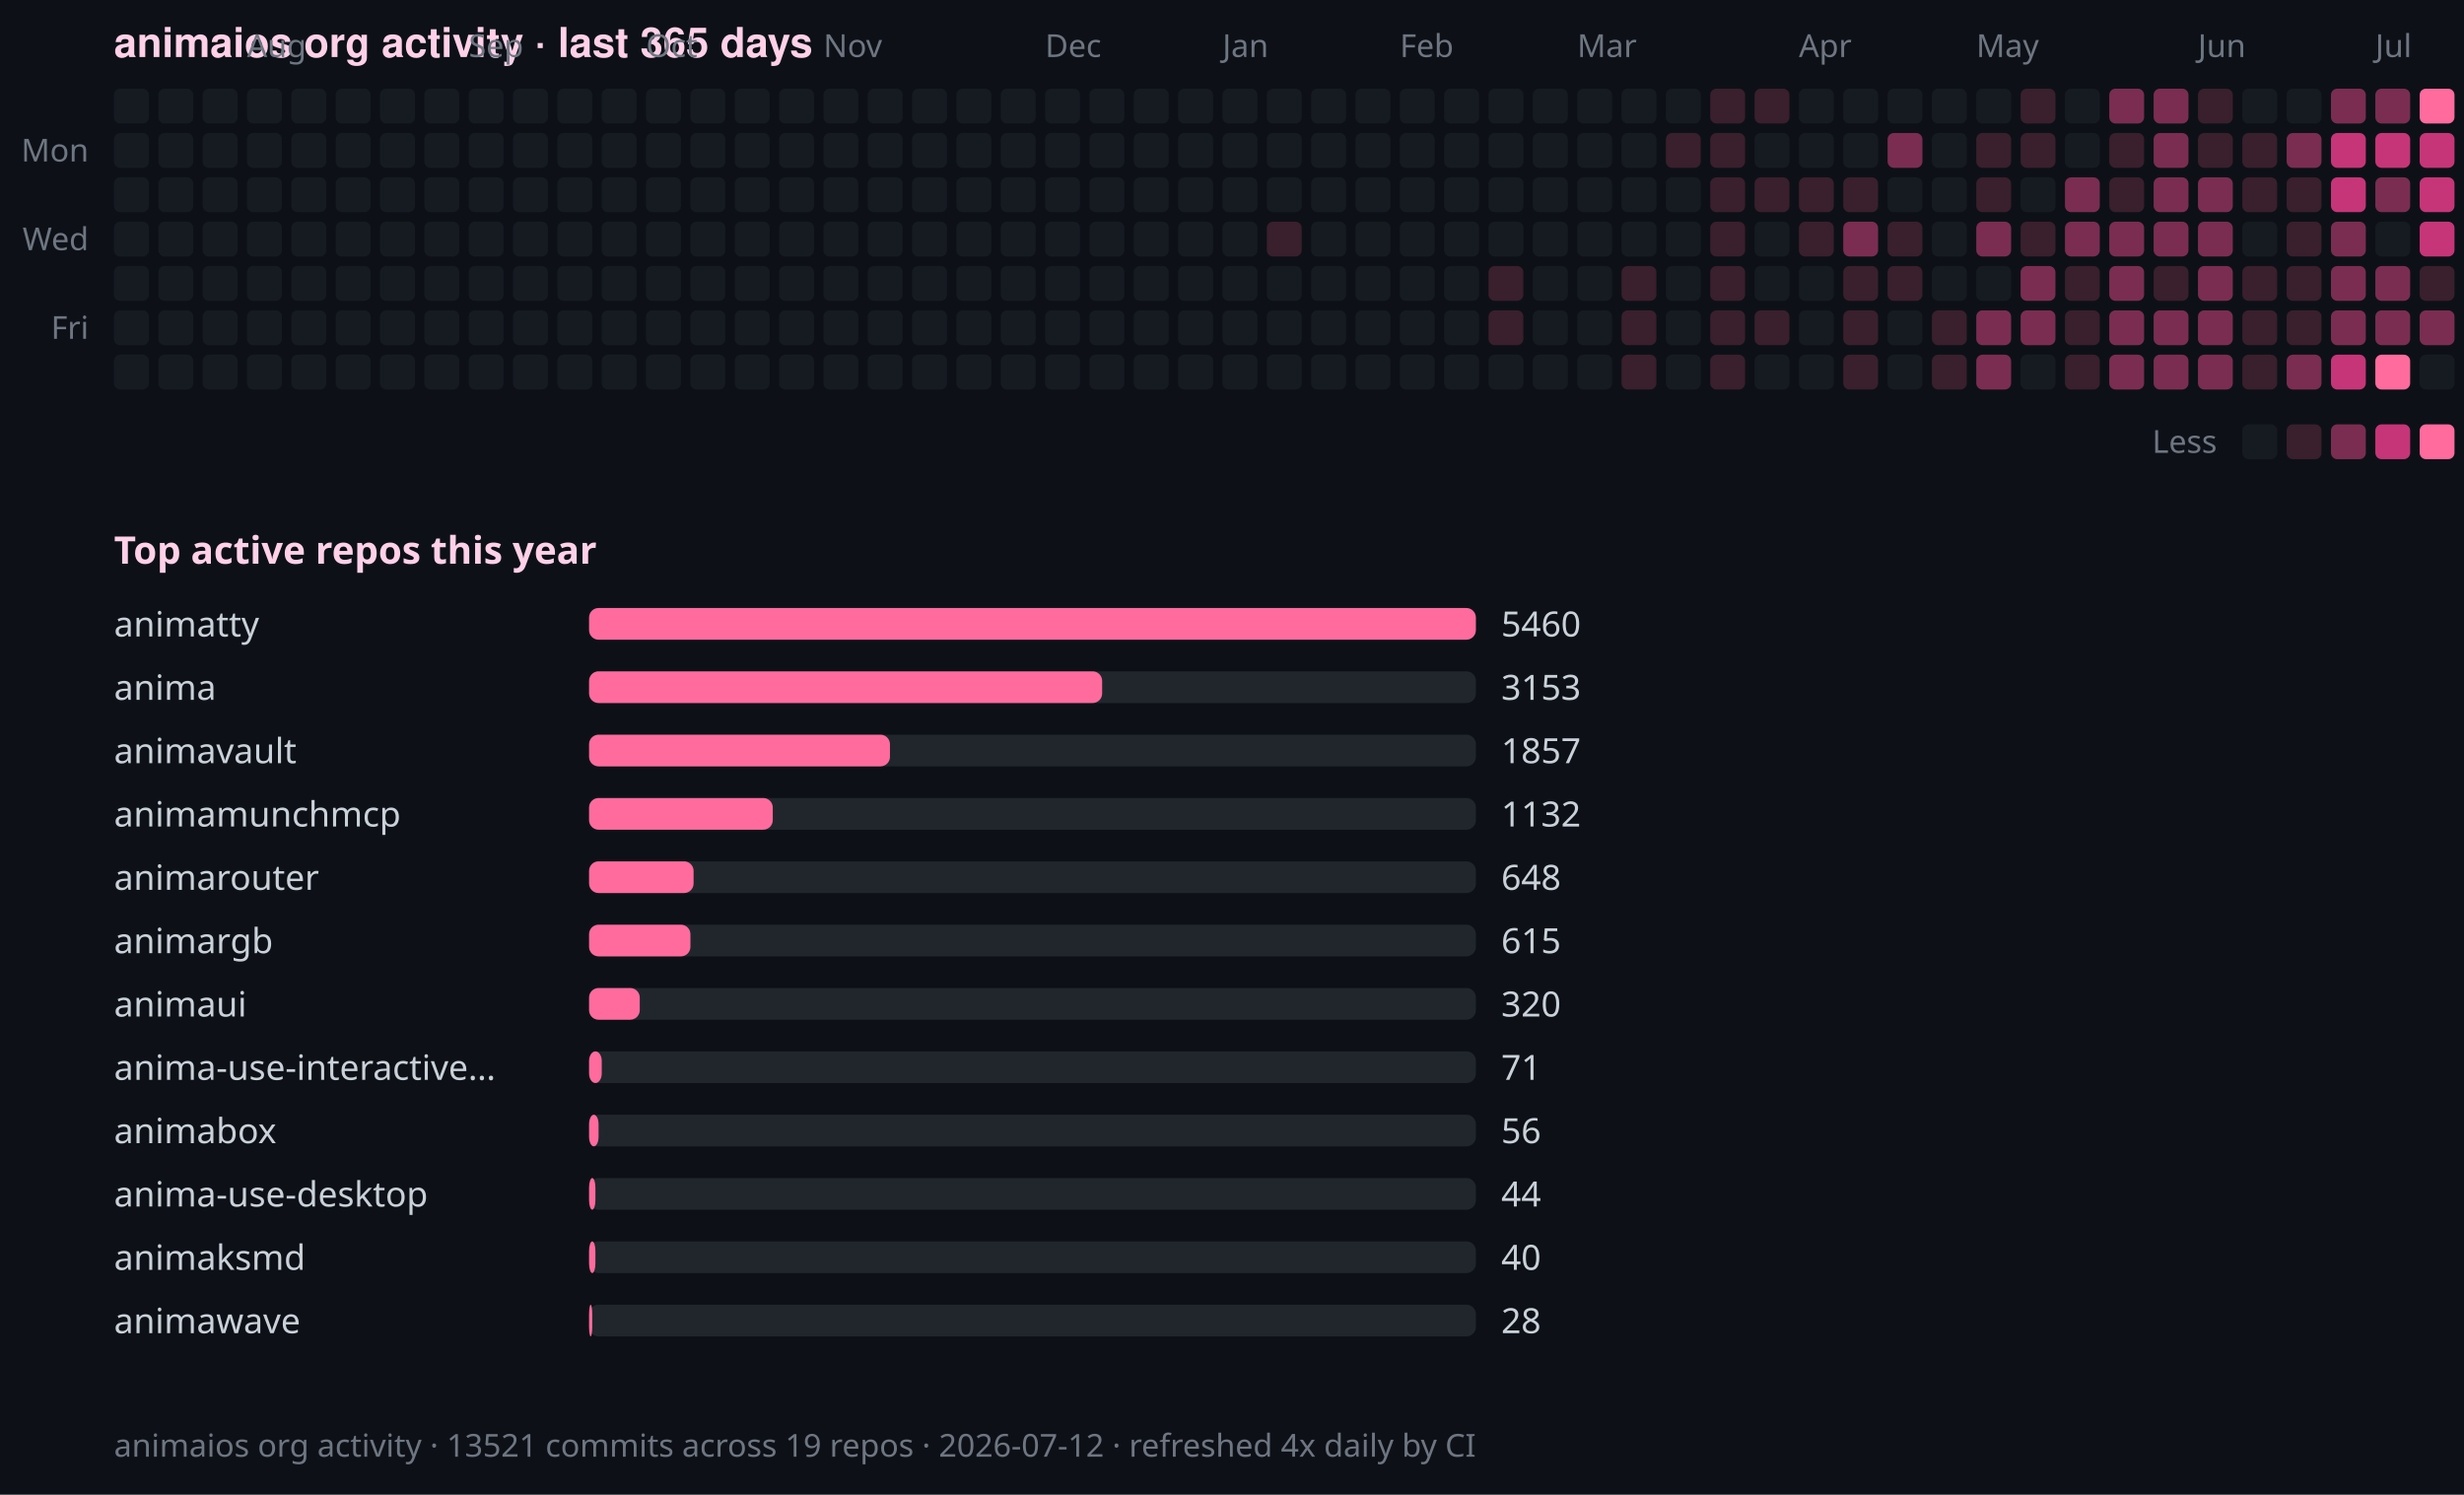
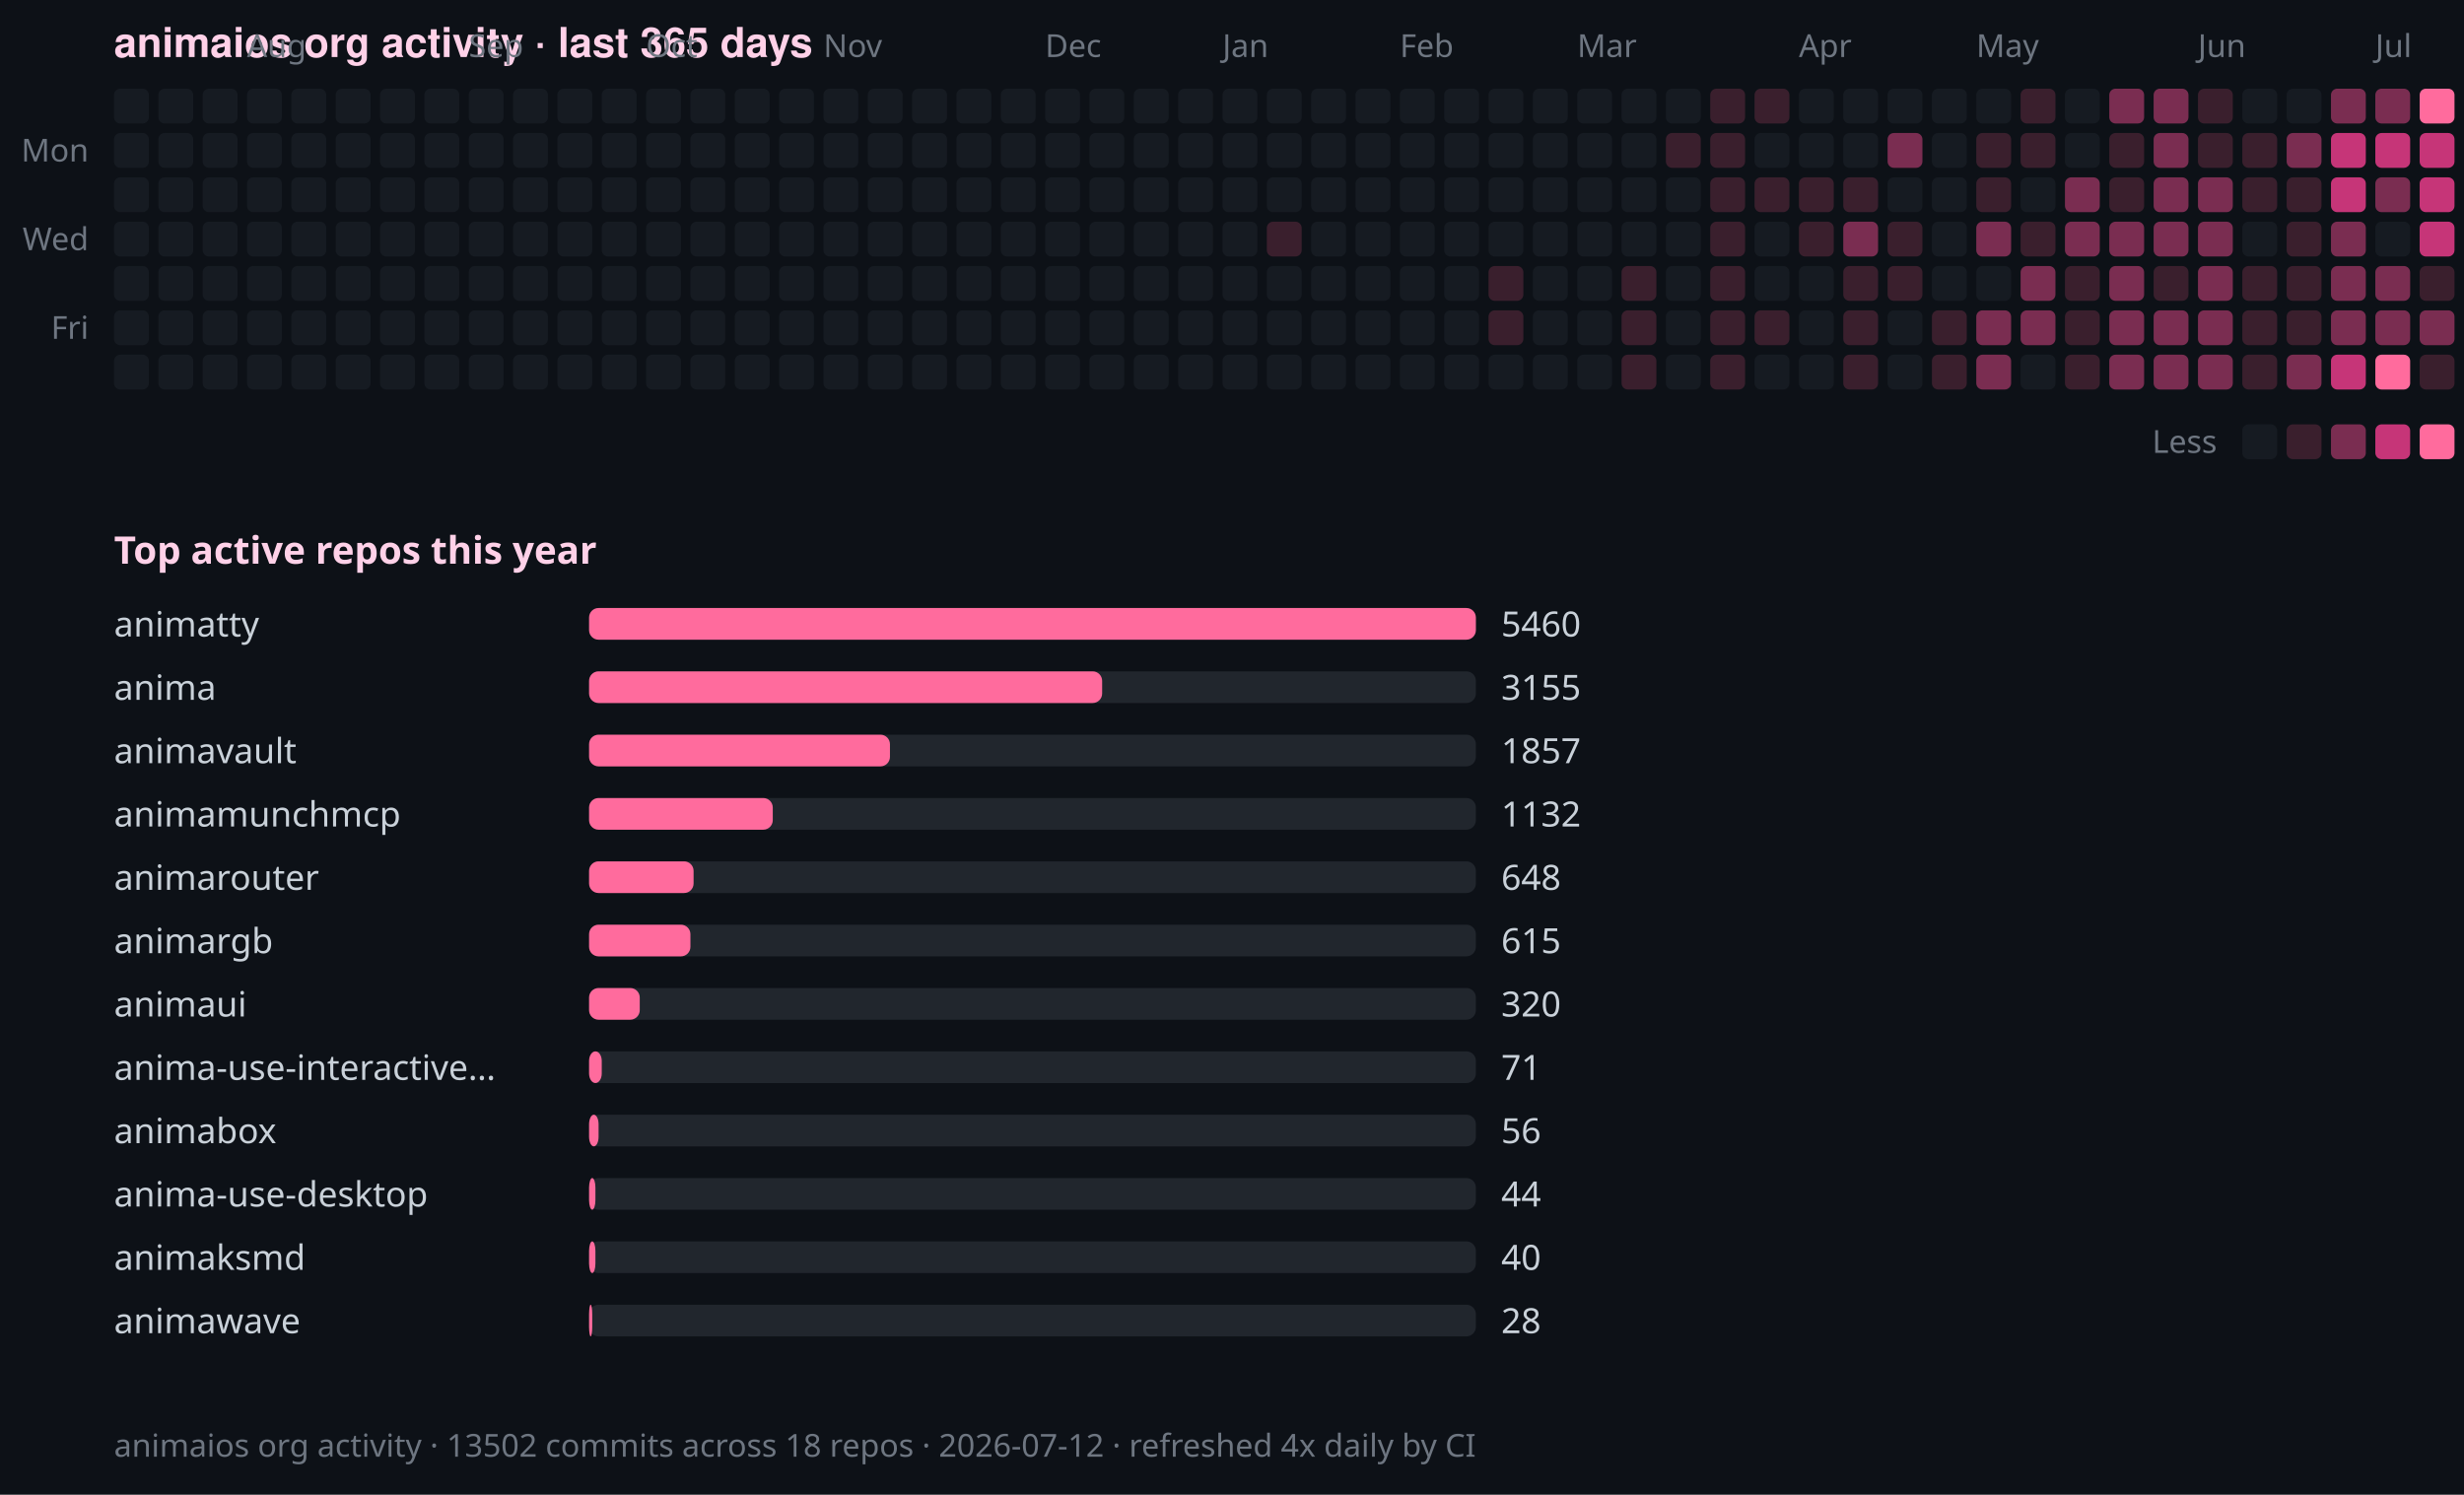
<svg xmlns="http://www.w3.org/2000/svg" width="778" height="472" viewBox="0 0 778 472" role="img" aria-label="animaios org commit activity over the last 365 days">
  <rect width="778" height="472" fill="#0d1117" />
  <text x="36" y="18" fill="#ffd1e8" font-family="-apple-system, BlinkMacSystemFont, 'Segoe UI', Helvetica, Arial, sans-serif" font-size="13" font-weight="600">animaios org activity · last 365 days</text>
  <text x="78" y="18" fill="#6e7681" font-family="ui-sans-serif, system-ui, sans-serif" font-size="10">Aug</text>
  <text x="148" y="18" fill="#6e7681" font-family="ui-sans-serif, system-ui, sans-serif" font-size="10">Sep</text>
  <text x="204" y="18" fill="#6e7681" font-family="ui-sans-serif, system-ui, sans-serif" font-size="10">Oct</text>
  <text x="260" y="18" fill="#6e7681" font-family="ui-sans-serif, system-ui, sans-serif" font-size="10">Nov</text>
  <text x="330" y="18" fill="#6e7681" font-family="ui-sans-serif, system-ui, sans-serif" font-size="10">Dec</text>
  <text x="386" y="18" fill="#6e7681" font-family="ui-sans-serif, system-ui, sans-serif" font-size="10">Jan</text>
  <text x="442" y="18" fill="#6e7681" font-family="ui-sans-serif, system-ui, sans-serif" font-size="10">Feb</text>
  <text x="498" y="18" fill="#6e7681" font-family="ui-sans-serif, system-ui, sans-serif" font-size="10">Mar</text>
  <text x="568" y="18" fill="#6e7681" font-family="ui-sans-serif, system-ui, sans-serif" font-size="10">Apr</text>
  <text x="624" y="18" fill="#6e7681" font-family="ui-sans-serif, system-ui, sans-serif" font-size="10">May</text>
  <text x="694" y="18" fill="#6e7681" font-family="ui-sans-serif, system-ui, sans-serif" font-size="10">Jun</text>
  <text x="750" y="18" fill="#6e7681" font-family="ui-sans-serif, system-ui, sans-serif" font-size="10">Jul</text>
  <text x="28" y="51" text-anchor="end" fill="#6e7681" font-family="ui-sans-serif, system-ui, sans-serif" font-size="10">Mon</text>
  <text x="28" y="79" text-anchor="end" fill="#6e7681" font-family="ui-sans-serif, system-ui, sans-serif" font-size="10">Wed</text>
  <text x="28" y="107" text-anchor="end" fill="#6e7681" font-family="ui-sans-serif, system-ui, sans-serif" font-size="10">Fri</text>
  <rect x="36" y="28" width="11" height="11" rx="2" ry="2" fill="#161b22" />
  <rect x="50" y="28" width="11" height="11" rx="2" ry="2" fill="#161b22" />
  <rect x="64" y="28" width="11" height="11" rx="2" ry="2" fill="#161b22" />
  <rect x="78" y="28" width="11" height="11" rx="2" ry="2" fill="#161b22" />
  <rect x="92" y="28" width="11" height="11" rx="2" ry="2" fill="#161b22" />
  <rect x="106" y="28" width="11" height="11" rx="2" ry="2" fill="#161b22" />
  <rect x="120" y="28" width="11" height="11" rx="2" ry="2" fill="#161b22" />
  <rect x="134" y="28" width="11" height="11" rx="2" ry="2" fill="#161b22" />
  <rect x="148" y="28" width="11" height="11" rx="2" ry="2" fill="#161b22" />
  <rect x="162" y="28" width="11" height="11" rx="2" ry="2" fill="#161b22" />
  <rect x="176" y="28" width="11" height="11" rx="2" ry="2" fill="#161b22" />
  <rect x="190" y="28" width="11" height="11" rx="2" ry="2" fill="#161b22" />
  <rect x="204" y="28" width="11" height="11" rx="2" ry="2" fill="#161b22" />
  <rect x="218" y="28" width="11" height="11" rx="2" ry="2" fill="#161b22" />
  <rect x="232" y="28" width="11" height="11" rx="2" ry="2" fill="#161b22" />
  <rect x="246" y="28" width="11" height="11" rx="2" ry="2" fill="#161b22" />
  <rect x="260" y="28" width="11" height="11" rx="2" ry="2" fill="#161b22" />
  <rect x="274" y="28" width="11" height="11" rx="2" ry="2" fill="#161b22" />
  <rect x="288" y="28" width="11" height="11" rx="2" ry="2" fill="#161b22" />
  <rect x="302" y="28" width="11" height="11" rx="2" ry="2" fill="#161b22" />
  <rect x="316" y="28" width="11" height="11" rx="2" ry="2" fill="#161b22" />
  <rect x="330" y="28" width="11" height="11" rx="2" ry="2" fill="#161b22" />
  <rect x="344" y="28" width="11" height="11" rx="2" ry="2" fill="#161b22" />
  <rect x="358" y="28" width="11" height="11" rx="2" ry="2" fill="#161b22" />
  <rect x="372" y="28" width="11" height="11" rx="2" ry="2" fill="#161b22" />
  <rect x="386" y="28" width="11" height="11" rx="2" ry="2" fill="#161b22" />
  <rect x="400" y="28" width="11" height="11" rx="2" ry="2" fill="#161b22" />
  <rect x="414" y="28" width="11" height="11" rx="2" ry="2" fill="#161b22" />
  <rect x="428" y="28" width="11" height="11" rx="2" ry="2" fill="#161b22" />
  <rect x="442" y="28" width="11" height="11" rx="2" ry="2" fill="#161b22" />
  <rect x="456" y="28" width="11" height="11" rx="2" ry="2" fill="#161b22" />
  <rect x="470" y="28" width="11" height="11" rx="2" ry="2" fill="#161b22" />
  <rect x="484" y="28" width="11" height="11" rx="2" ry="2" fill="#161b22" />
  <rect x="498" y="28" width="11" height="11" rx="2" ry="2" fill="#161b22" />
  <rect x="512" y="28" width="11" height="11" rx="2" ry="2" fill="#161b22" />
  <rect x="526" y="28" width="11" height="11" rx="2" ry="2" fill="#161b22" />
  <rect x="540" y="28" width="11" height="11" rx="2" ry="2" fill="#3a1f2d" />
  <rect x="554" y="28" width="11" height="11" rx="2" ry="2" fill="#3a1f2d" />
  <rect x="568" y="28" width="11" height="11" rx="2" ry="2" fill="#161b22" />
  <rect x="582" y="28" width="11" height="11" rx="2" ry="2" fill="#161b22" />
  <rect x="596" y="28" width="11" height="11" rx="2" ry="2" fill="#161b22" />
  <rect x="610" y="28" width="11" height="11" rx="2" ry="2" fill="#161b22" />
  <rect x="624" y="28" width="11" height="11" rx="2" ry="2" fill="#161b22" />
  <rect x="638" y="28" width="11" height="11" rx="2" ry="2" fill="#3a1f2d" />
  <rect x="652" y="28" width="11" height="11" rx="2" ry="2" fill="#161b22" />
  <rect x="666" y="28" width="11" height="11" rx="2" ry="2" fill="#7a2d51" />
  <rect x="680" y="28" width="11" height="11" rx="2" ry="2" fill="#7a2d51" />
  <rect x="694" y="28" width="11" height="11" rx="2" ry="2" fill="#3a1f2d" />
  <rect x="708" y="28" width="11" height="11" rx="2" ry="2" fill="#161b22" />
  <rect x="722" y="28" width="11" height="11" rx="2" ry="2" fill="#161b22" />
  <rect x="736" y="28" width="11" height="11" rx="2" ry="2" fill="#7a2d51" />
  <rect x="750" y="28" width="11" height="11" rx="2" ry="2" fill="#7a2d51" />
  <rect x="764" y="28" width="11" height="11" rx="2" ry="2" fill="#ff6b9d" />
  <rect x="36" y="42" width="11" height="11" rx="2" ry="2" fill="#161b22" />
  <rect x="50" y="42" width="11" height="11" rx="2" ry="2" fill="#161b22" />
  <rect x="64" y="42" width="11" height="11" rx="2" ry="2" fill="#161b22" />
  <rect x="78" y="42" width="11" height="11" rx="2" ry="2" fill="#161b22" />
  <rect x="92" y="42" width="11" height="11" rx="2" ry="2" fill="#161b22" />
  <rect x="106" y="42" width="11" height="11" rx="2" ry="2" fill="#161b22" />
  <rect x="120" y="42" width="11" height="11" rx="2" ry="2" fill="#161b22" />
  <rect x="134" y="42" width="11" height="11" rx="2" ry="2" fill="#161b22" />
  <rect x="148" y="42" width="11" height="11" rx="2" ry="2" fill="#161b22" />
  <rect x="162" y="42" width="11" height="11" rx="2" ry="2" fill="#161b22" />
  <rect x="176" y="42" width="11" height="11" rx="2" ry="2" fill="#161b22" />
  <rect x="190" y="42" width="11" height="11" rx="2" ry="2" fill="#161b22" />
  <rect x="204" y="42" width="11" height="11" rx="2" ry="2" fill="#161b22" />
  <rect x="218" y="42" width="11" height="11" rx="2" ry="2" fill="#161b22" />
  <rect x="232" y="42" width="11" height="11" rx="2" ry="2" fill="#161b22" />
  <rect x="246" y="42" width="11" height="11" rx="2" ry="2" fill="#161b22" />
  <rect x="260" y="42" width="11" height="11" rx="2" ry="2" fill="#161b22" />
  <rect x="274" y="42" width="11" height="11" rx="2" ry="2" fill="#161b22" />
  <rect x="288" y="42" width="11" height="11" rx="2" ry="2" fill="#161b22" />
  <rect x="302" y="42" width="11" height="11" rx="2" ry="2" fill="#161b22" />
  <rect x="316" y="42" width="11" height="11" rx="2" ry="2" fill="#161b22" />
  <rect x="330" y="42" width="11" height="11" rx="2" ry="2" fill="#161b22" />
  <rect x="344" y="42" width="11" height="11" rx="2" ry="2" fill="#161b22" />
  <rect x="358" y="42" width="11" height="11" rx="2" ry="2" fill="#161b22" />
  <rect x="372" y="42" width="11" height="11" rx="2" ry="2" fill="#161b22" />
  <rect x="386" y="42" width="11" height="11" rx="2" ry="2" fill="#161b22" />
  <rect x="400" y="42" width="11" height="11" rx="2" ry="2" fill="#161b22" />
  <rect x="414" y="42" width="11" height="11" rx="2" ry="2" fill="#161b22" />
  <rect x="428" y="42" width="11" height="11" rx="2" ry="2" fill="#161b22" />
  <rect x="442" y="42" width="11" height="11" rx="2" ry="2" fill="#161b22" />
  <rect x="456" y="42" width="11" height="11" rx="2" ry="2" fill="#161b22" />
  <rect x="470" y="42" width="11" height="11" rx="2" ry="2" fill="#161b22" />
  <rect x="484" y="42" width="11" height="11" rx="2" ry="2" fill="#161b22" />
  <rect x="498" y="42" width="11" height="11" rx="2" ry="2" fill="#161b22" />
  <rect x="512" y="42" width="11" height="11" rx="2" ry="2" fill="#161b22" />
  <rect x="526" y="42" width="11" height="11" rx="2" ry="2" fill="#3a1f2d" />
  <rect x="540" y="42" width="11" height="11" rx="2" ry="2" fill="#3a1f2d" />
  <rect x="554" y="42" width="11" height="11" rx="2" ry="2" fill="#161b22" />
  <rect x="568" y="42" width="11" height="11" rx="2" ry="2" fill="#161b22" />
  <rect x="582" y="42" width="11" height="11" rx="2" ry="2" fill="#161b22" />
  <rect x="596" y="42" width="11" height="11" rx="2" ry="2" fill="#7a2d51" />
  <rect x="610" y="42" width="11" height="11" rx="2" ry="2" fill="#161b22" />
  <rect x="624" y="42" width="11" height="11" rx="2" ry="2" fill="#3a1f2d" />
  <rect x="638" y="42" width="11" height="11" rx="2" ry="2" fill="#3a1f2d" />
  <rect x="652" y="42" width="11" height="11" rx="2" ry="2" fill="#161b22" />
  <rect x="666" y="42" width="11" height="11" rx="2" ry="2" fill="#3a1f2d" />
  <rect x="680" y="42" width="11" height="11" rx="2" ry="2" fill="#7a2d51" />
  <rect x="694" y="42" width="11" height="11" rx="2" ry="2" fill="#3a1f2d" />
  <rect x="708" y="42" width="11" height="11" rx="2" ry="2" fill="#3a1f2d" />
  <rect x="722" y="42" width="11" height="11" rx="2" ry="2" fill="#7a2d51" />
  <rect x="736" y="42" width="11" height="11" rx="2" ry="2" fill="#c63578" />
  <rect x="750" y="42" width="11" height="11" rx="2" ry="2" fill="#c63578" />
  <rect x="764" y="42" width="11" height="11" rx="2" ry="2" fill="#c63578" />
  <rect x="36" y="56" width="11" height="11" rx="2" ry="2" fill="#161b22" />
  <rect x="50" y="56" width="11" height="11" rx="2" ry="2" fill="#161b22" />
  <rect x="64" y="56" width="11" height="11" rx="2" ry="2" fill="#161b22" />
  <rect x="78" y="56" width="11" height="11" rx="2" ry="2" fill="#161b22" />
  <rect x="92" y="56" width="11" height="11" rx="2" ry="2" fill="#161b22" />
  <rect x="106" y="56" width="11" height="11" rx="2" ry="2" fill="#161b22" />
  <rect x="120" y="56" width="11" height="11" rx="2" ry="2" fill="#161b22" />
  <rect x="134" y="56" width="11" height="11" rx="2" ry="2" fill="#161b22" />
  <rect x="148" y="56" width="11" height="11" rx="2" ry="2" fill="#161b22" />
  <rect x="162" y="56" width="11" height="11" rx="2" ry="2" fill="#161b22" />
  <rect x="176" y="56" width="11" height="11" rx="2" ry="2" fill="#161b22" />
  <rect x="190" y="56" width="11" height="11" rx="2" ry="2" fill="#161b22" />
  <rect x="204" y="56" width="11" height="11" rx="2" ry="2" fill="#161b22" />
  <rect x="218" y="56" width="11" height="11" rx="2" ry="2" fill="#161b22" />
  <rect x="232" y="56" width="11" height="11" rx="2" ry="2" fill="#161b22" />
  <rect x="246" y="56" width="11" height="11" rx="2" ry="2" fill="#161b22" />
  <rect x="260" y="56" width="11" height="11" rx="2" ry="2" fill="#161b22" />
  <rect x="274" y="56" width="11" height="11" rx="2" ry="2" fill="#161b22" />
  <rect x="288" y="56" width="11" height="11" rx="2" ry="2" fill="#161b22" />
  <rect x="302" y="56" width="11" height="11" rx="2" ry="2" fill="#161b22" />
  <rect x="316" y="56" width="11" height="11" rx="2" ry="2" fill="#161b22" />
  <rect x="330" y="56" width="11" height="11" rx="2" ry="2" fill="#161b22" />
  <rect x="344" y="56" width="11" height="11" rx="2" ry="2" fill="#161b22" />
  <rect x="358" y="56" width="11" height="11" rx="2" ry="2" fill="#161b22" />
  <rect x="372" y="56" width="11" height="11" rx="2" ry="2" fill="#161b22" />
  <rect x="386" y="56" width="11" height="11" rx="2" ry="2" fill="#161b22" />
  <rect x="400" y="56" width="11" height="11" rx="2" ry="2" fill="#161b22" />
  <rect x="414" y="56" width="11" height="11" rx="2" ry="2" fill="#161b22" />
  <rect x="428" y="56" width="11" height="11" rx="2" ry="2" fill="#161b22" />
  <rect x="442" y="56" width="11" height="11" rx="2" ry="2" fill="#161b22" />
  <rect x="456" y="56" width="11" height="11" rx="2" ry="2" fill="#161b22" />
  <rect x="470" y="56" width="11" height="11" rx="2" ry="2" fill="#161b22" />
  <rect x="484" y="56" width="11" height="11" rx="2" ry="2" fill="#161b22" />
  <rect x="498" y="56" width="11" height="11" rx="2" ry="2" fill="#161b22" />
  <rect x="512" y="56" width="11" height="11" rx="2" ry="2" fill="#161b22" />
  <rect x="526" y="56" width="11" height="11" rx="2" ry="2" fill="#161b22" />
  <rect x="540" y="56" width="11" height="11" rx="2" ry="2" fill="#3a1f2d" />
  <rect x="554" y="56" width="11" height="11" rx="2" ry="2" fill="#3a1f2d" />
  <rect x="568" y="56" width="11" height="11" rx="2" ry="2" fill="#3a1f2d" />
  <rect x="582" y="56" width="11" height="11" rx="2" ry="2" fill="#3a1f2d" />
  <rect x="596" y="56" width="11" height="11" rx="2" ry="2" fill="#161b22" />
  <rect x="610" y="56" width="11" height="11" rx="2" ry="2" fill="#161b22" />
  <rect x="624" y="56" width="11" height="11" rx="2" ry="2" fill="#3a1f2d" />
  <rect x="638" y="56" width="11" height="11" rx="2" ry="2" fill="#161b22" />
  <rect x="652" y="56" width="11" height="11" rx="2" ry="2" fill="#7a2d51" />
  <rect x="666" y="56" width="11" height="11" rx="2" ry="2" fill="#3a1f2d" />
  <rect x="680" y="56" width="11" height="11" rx="2" ry="2" fill="#7a2d51" />
  <rect x="694" y="56" width="11" height="11" rx="2" ry="2" fill="#7a2d51" />
  <rect x="708" y="56" width="11" height="11" rx="2" ry="2" fill="#3a1f2d" />
  <rect x="722" y="56" width="11" height="11" rx="2" ry="2" fill="#3a1f2d" />
  <rect x="736" y="56" width="11" height="11" rx="2" ry="2" fill="#c63578" />
  <rect x="750" y="56" width="11" height="11" rx="2" ry="2" fill="#7a2d51" />
  <rect x="764" y="56" width="11" height="11" rx="2" ry="2" fill="#c63578" />
  <rect x="36" y="70" width="11" height="11" rx="2" ry="2" fill="#161b22" />
  <rect x="50" y="70" width="11" height="11" rx="2" ry="2" fill="#161b22" />
  <rect x="64" y="70" width="11" height="11" rx="2" ry="2" fill="#161b22" />
  <rect x="78" y="70" width="11" height="11" rx="2" ry="2" fill="#161b22" />
  <rect x="92" y="70" width="11" height="11" rx="2" ry="2" fill="#161b22" />
  <rect x="106" y="70" width="11" height="11" rx="2" ry="2" fill="#161b22" />
  <rect x="120" y="70" width="11" height="11" rx="2" ry="2" fill="#161b22" />
  <rect x="134" y="70" width="11" height="11" rx="2" ry="2" fill="#161b22" />
  <rect x="148" y="70" width="11" height="11" rx="2" ry="2" fill="#161b22" />
  <rect x="162" y="70" width="11" height="11" rx="2" ry="2" fill="#161b22" />
  <rect x="176" y="70" width="11" height="11" rx="2" ry="2" fill="#161b22" />
  <rect x="190" y="70" width="11" height="11" rx="2" ry="2" fill="#161b22" />
  <rect x="204" y="70" width="11" height="11" rx="2" ry="2" fill="#161b22" />
  <rect x="218" y="70" width="11" height="11" rx="2" ry="2" fill="#161b22" />
  <rect x="232" y="70" width="11" height="11" rx="2" ry="2" fill="#161b22" />
  <rect x="246" y="70" width="11" height="11" rx="2" ry="2" fill="#161b22" />
  <rect x="260" y="70" width="11" height="11" rx="2" ry="2" fill="#161b22" />
  <rect x="274" y="70" width="11" height="11" rx="2" ry="2" fill="#161b22" />
  <rect x="288" y="70" width="11" height="11" rx="2" ry="2" fill="#161b22" />
  <rect x="302" y="70" width="11" height="11" rx="2" ry="2" fill="#161b22" />
  <rect x="316" y="70" width="11" height="11" rx="2" ry="2" fill="#161b22" />
  <rect x="330" y="70" width="11" height="11" rx="2" ry="2" fill="#161b22" />
  <rect x="344" y="70" width="11" height="11" rx="2" ry="2" fill="#161b22" />
  <rect x="358" y="70" width="11" height="11" rx="2" ry="2" fill="#161b22" />
  <rect x="372" y="70" width="11" height="11" rx="2" ry="2" fill="#161b22" />
  <rect x="386" y="70" width="11" height="11" rx="2" ry="2" fill="#161b22" />
  <rect x="400" y="70" width="11" height="11" rx="2" ry="2" fill="#3a1f2d" />
  <rect x="414" y="70" width="11" height="11" rx="2" ry="2" fill="#161b22" />
  <rect x="428" y="70" width="11" height="11" rx="2" ry="2" fill="#161b22" />
  <rect x="442" y="70" width="11" height="11" rx="2" ry="2" fill="#161b22" />
  <rect x="456" y="70" width="11" height="11" rx="2" ry="2" fill="#161b22" />
  <rect x="470" y="70" width="11" height="11" rx="2" ry="2" fill="#161b22" />
  <rect x="484" y="70" width="11" height="11" rx="2" ry="2" fill="#161b22" />
  <rect x="498" y="70" width="11" height="11" rx="2" ry="2" fill="#161b22" />
  <rect x="512" y="70" width="11" height="11" rx="2" ry="2" fill="#161b22" />
  <rect x="526" y="70" width="11" height="11" rx="2" ry="2" fill="#161b22" />
  <rect x="540" y="70" width="11" height="11" rx="2" ry="2" fill="#3a1f2d" />
  <rect x="554" y="70" width="11" height="11" rx="2" ry="2" fill="#161b22" />
  <rect x="568" y="70" width="11" height="11" rx="2" ry="2" fill="#3a1f2d" />
  <rect x="582" y="70" width="11" height="11" rx="2" ry="2" fill="#7a2d51" />
  <rect x="596" y="70" width="11" height="11" rx="2" ry="2" fill="#3a1f2d" />
  <rect x="610" y="70" width="11" height="11" rx="2" ry="2" fill="#161b22" />
  <rect x="624" y="70" width="11" height="11" rx="2" ry="2" fill="#7a2d51" />
  <rect x="638" y="70" width="11" height="11" rx="2" ry="2" fill="#3a1f2d" />
  <rect x="652" y="70" width="11" height="11" rx="2" ry="2" fill="#7a2d51" />
  <rect x="666" y="70" width="11" height="11" rx="2" ry="2" fill="#7a2d51" />
  <rect x="680" y="70" width="11" height="11" rx="2" ry="2" fill="#7a2d51" />
  <rect x="694" y="70" width="11" height="11" rx="2" ry="2" fill="#7a2d51" />
  <rect x="708" y="70" width="11" height="11" rx="2" ry="2" fill="#161b22" />
  <rect x="722" y="70" width="11" height="11" rx="2" ry="2" fill="#3a1f2d" />
  <rect x="736" y="70" width="11" height="11" rx="2" ry="2" fill="#7a2d51" />
  <rect x="750" y="70" width="11" height="11" rx="2" ry="2" fill="#161b22" />
  <rect x="764" y="70" width="11" height="11" rx="2" ry="2" fill="#c63578" />
  <rect x="36" y="84" width="11" height="11" rx="2" ry="2" fill="#161b22" />
  <rect x="50" y="84" width="11" height="11" rx="2" ry="2" fill="#161b22" />
  <rect x="64" y="84" width="11" height="11" rx="2" ry="2" fill="#161b22" />
  <rect x="78" y="84" width="11" height="11" rx="2" ry="2" fill="#161b22" />
  <rect x="92" y="84" width="11" height="11" rx="2" ry="2" fill="#161b22" />
  <rect x="106" y="84" width="11" height="11" rx="2" ry="2" fill="#161b22" />
  <rect x="120" y="84" width="11" height="11" rx="2" ry="2" fill="#161b22" />
  <rect x="134" y="84" width="11" height="11" rx="2" ry="2" fill="#161b22" />
  <rect x="148" y="84" width="11" height="11" rx="2" ry="2" fill="#161b22" />
  <rect x="162" y="84" width="11" height="11" rx="2" ry="2" fill="#161b22" />
  <rect x="176" y="84" width="11" height="11" rx="2" ry="2" fill="#161b22" />
  <rect x="190" y="84" width="11" height="11" rx="2" ry="2" fill="#161b22" />
  <rect x="204" y="84" width="11" height="11" rx="2" ry="2" fill="#161b22" />
  <rect x="218" y="84" width="11" height="11" rx="2" ry="2" fill="#161b22" />
  <rect x="232" y="84" width="11" height="11" rx="2" ry="2" fill="#161b22" />
  <rect x="246" y="84" width="11" height="11" rx="2" ry="2" fill="#161b22" />
  <rect x="260" y="84" width="11" height="11" rx="2" ry="2" fill="#161b22" />
  <rect x="274" y="84" width="11" height="11" rx="2" ry="2" fill="#161b22" />
  <rect x="288" y="84" width="11" height="11" rx="2" ry="2" fill="#161b22" />
  <rect x="302" y="84" width="11" height="11" rx="2" ry="2" fill="#161b22" />
  <rect x="316" y="84" width="11" height="11" rx="2" ry="2" fill="#161b22" />
  <rect x="330" y="84" width="11" height="11" rx="2" ry="2" fill="#161b22" />
  <rect x="344" y="84" width="11" height="11" rx="2" ry="2" fill="#161b22" />
  <rect x="358" y="84" width="11" height="11" rx="2" ry="2" fill="#161b22" />
  <rect x="372" y="84" width="11" height="11" rx="2" ry="2" fill="#161b22" />
  <rect x="386" y="84" width="11" height="11" rx="2" ry="2" fill="#161b22" />
  <rect x="400" y="84" width="11" height="11" rx="2" ry="2" fill="#161b22" />
  <rect x="414" y="84" width="11" height="11" rx="2" ry="2" fill="#161b22" />
  <rect x="428" y="84" width="11" height="11" rx="2" ry="2" fill="#161b22" />
  <rect x="442" y="84" width="11" height="11" rx="2" ry="2" fill="#161b22" />
  <rect x="456" y="84" width="11" height="11" rx="2" ry="2" fill="#161b22" />
  <rect x="470" y="84" width="11" height="11" rx="2" ry="2" fill="#3a1f2d" />
  <rect x="484" y="84" width="11" height="11" rx="2" ry="2" fill="#161b22" />
  <rect x="498" y="84" width="11" height="11" rx="2" ry="2" fill="#161b22" />
  <rect x="512" y="84" width="11" height="11" rx="2" ry="2" fill="#3a1f2d" />
  <rect x="526" y="84" width="11" height="11" rx="2" ry="2" fill="#161b22" />
  <rect x="540" y="84" width="11" height="11" rx="2" ry="2" fill="#3a1f2d" />
  <rect x="554" y="84" width="11" height="11" rx="2" ry="2" fill="#161b22" />
  <rect x="568" y="84" width="11" height="11" rx="2" ry="2" fill="#161b22" />
  <rect x="582" y="84" width="11" height="11" rx="2" ry="2" fill="#3a1f2d" />
  <rect x="596" y="84" width="11" height="11" rx="2" ry="2" fill="#3a1f2d" />
  <rect x="610" y="84" width="11" height="11" rx="2" ry="2" fill="#161b22" />
  <rect x="624" y="84" width="11" height="11" rx="2" ry="2" fill="#161b22" />
  <rect x="638" y="84" width="11" height="11" rx="2" ry="2" fill="#7a2d51" />
  <rect x="652" y="84" width="11" height="11" rx="2" ry="2" fill="#3a1f2d" />
  <rect x="666" y="84" width="11" height="11" rx="2" ry="2" fill="#7a2d51" />
  <rect x="680" y="84" width="11" height="11" rx="2" ry="2" fill="#3a1f2d" />
  <rect x="694" y="84" width="11" height="11" rx="2" ry="2" fill="#7a2d51" />
  <rect x="708" y="84" width="11" height="11" rx="2" ry="2" fill="#3a1f2d" />
  <rect x="722" y="84" width="11" height="11" rx="2" ry="2" fill="#3a1f2d" />
  <rect x="736" y="84" width="11" height="11" rx="2" ry="2" fill="#7a2d51" />
  <rect x="750" y="84" width="11" height="11" rx="2" ry="2" fill="#7a2d51" />
  <rect x="764" y="84" width="11" height="11" rx="2" ry="2" fill="#3a1f2d" />
  <rect x="36" y="98" width="11" height="11" rx="2" ry="2" fill="#161b22" />
  <rect x="50" y="98" width="11" height="11" rx="2" ry="2" fill="#161b22" />
  <rect x="64" y="98" width="11" height="11" rx="2" ry="2" fill="#161b22" />
  <rect x="78" y="98" width="11" height="11" rx="2" ry="2" fill="#161b22" />
  <rect x="92" y="98" width="11" height="11" rx="2" ry="2" fill="#161b22" />
  <rect x="106" y="98" width="11" height="11" rx="2" ry="2" fill="#161b22" />
  <rect x="120" y="98" width="11" height="11" rx="2" ry="2" fill="#161b22" />
  <rect x="134" y="98" width="11" height="11" rx="2" ry="2" fill="#161b22" />
  <rect x="148" y="98" width="11" height="11" rx="2" ry="2" fill="#161b22" />
  <rect x="162" y="98" width="11" height="11" rx="2" ry="2" fill="#161b22" />
  <rect x="176" y="98" width="11" height="11" rx="2" ry="2" fill="#161b22" />
  <rect x="190" y="98" width="11" height="11" rx="2" ry="2" fill="#161b22" />
  <rect x="204" y="98" width="11" height="11" rx="2" ry="2" fill="#161b22" />
  <rect x="218" y="98" width="11" height="11" rx="2" ry="2" fill="#161b22" />
  <rect x="232" y="98" width="11" height="11" rx="2" ry="2" fill="#161b22" />
  <rect x="246" y="98" width="11" height="11" rx="2" ry="2" fill="#161b22" />
  <rect x="260" y="98" width="11" height="11" rx="2" ry="2" fill="#161b22" />
  <rect x="274" y="98" width="11" height="11" rx="2" ry="2" fill="#161b22" />
  <rect x="288" y="98" width="11" height="11" rx="2" ry="2" fill="#161b22" />
  <rect x="302" y="98" width="11" height="11" rx="2" ry="2" fill="#161b22" />
  <rect x="316" y="98" width="11" height="11" rx="2" ry="2" fill="#161b22" />
  <rect x="330" y="98" width="11" height="11" rx="2" ry="2" fill="#161b22" />
  <rect x="344" y="98" width="11" height="11" rx="2" ry="2" fill="#161b22" />
  <rect x="358" y="98" width="11" height="11" rx="2" ry="2" fill="#161b22" />
  <rect x="372" y="98" width="11" height="11" rx="2" ry="2" fill="#161b22" />
  <rect x="386" y="98" width="11" height="11" rx="2" ry="2" fill="#161b22" />
  <rect x="400" y="98" width="11" height="11" rx="2" ry="2" fill="#161b22" />
  <rect x="414" y="98" width="11" height="11" rx="2" ry="2" fill="#161b22" />
  <rect x="428" y="98" width="11" height="11" rx="2" ry="2" fill="#161b22" />
  <rect x="442" y="98" width="11" height="11" rx="2" ry="2" fill="#161b22" />
  <rect x="456" y="98" width="11" height="11" rx="2" ry="2" fill="#161b22" />
  <rect x="470" y="98" width="11" height="11" rx="2" ry="2" fill="#3a1f2d" />
  <rect x="484" y="98" width="11" height="11" rx="2" ry="2" fill="#161b22" />
  <rect x="498" y="98" width="11" height="11" rx="2" ry="2" fill="#161b22" />
  <rect x="512" y="98" width="11" height="11" rx="2" ry="2" fill="#3a1f2d" />
  <rect x="526" y="98" width="11" height="11" rx="2" ry="2" fill="#161b22" />
  <rect x="540" y="98" width="11" height="11" rx="2" ry="2" fill="#3a1f2d" />
  <rect x="554" y="98" width="11" height="11" rx="2" ry="2" fill="#3a1f2d" />
  <rect x="568" y="98" width="11" height="11" rx="2" ry="2" fill="#161b22" />
  <rect x="582" y="98" width="11" height="11" rx="2" ry="2" fill="#3a1f2d" />
  <rect x="596" y="98" width="11" height="11" rx="2" ry="2" fill="#161b22" />
  <rect x="610" y="98" width="11" height="11" rx="2" ry="2" fill="#3a1f2d" />
  <rect x="624" y="98" width="11" height="11" rx="2" ry="2" fill="#7a2d51" />
  <rect x="638" y="98" width="11" height="11" rx="2" ry="2" fill="#7a2d51" />
  <rect x="652" y="98" width="11" height="11" rx="2" ry="2" fill="#3a1f2d" />
  <rect x="666" y="98" width="11" height="11" rx="2" ry="2" fill="#7a2d51" />
  <rect x="680" y="98" width="11" height="11" rx="2" ry="2" fill="#7a2d51" />
  <rect x="694" y="98" width="11" height="11" rx="2" ry="2" fill="#7a2d51" />
  <rect x="708" y="98" width="11" height="11" rx="2" ry="2" fill="#3a1f2d" />
  <rect x="722" y="98" width="11" height="11" rx="2" ry="2" fill="#3a1f2d" />
  <rect x="736" y="98" width="11" height="11" rx="2" ry="2" fill="#7a2d51" />
  <rect x="750" y="98" width="11" height="11" rx="2" ry="2" fill="#7a2d51" />
  <rect x="764" y="98" width="11" height="11" rx="2" ry="2" fill="#7a2d51" />
  <rect x="36" y="112" width="11" height="11" rx="2" ry="2" fill="#161b22" />
  <rect x="50" y="112" width="11" height="11" rx="2" ry="2" fill="#161b22" />
  <rect x="64" y="112" width="11" height="11" rx="2" ry="2" fill="#161b22" />
  <rect x="78" y="112" width="11" height="11" rx="2" ry="2" fill="#161b22" />
  <rect x="92" y="112" width="11" height="11" rx="2" ry="2" fill="#161b22" />
  <rect x="106" y="112" width="11" height="11" rx="2" ry="2" fill="#161b22" />
  <rect x="120" y="112" width="11" height="11" rx="2" ry="2" fill="#161b22" />
  <rect x="134" y="112" width="11" height="11" rx="2" ry="2" fill="#161b22" />
  <rect x="148" y="112" width="11" height="11" rx="2" ry="2" fill="#161b22" />
  <rect x="162" y="112" width="11" height="11" rx="2" ry="2" fill="#161b22" />
  <rect x="176" y="112" width="11" height="11" rx="2" ry="2" fill="#161b22" />
  <rect x="190" y="112" width="11" height="11" rx="2" ry="2" fill="#161b22" />
  <rect x="204" y="112" width="11" height="11" rx="2" ry="2" fill="#161b22" />
  <rect x="218" y="112" width="11" height="11" rx="2" ry="2" fill="#161b22" />
  <rect x="232" y="112" width="11" height="11" rx="2" ry="2" fill="#161b22" />
  <rect x="246" y="112" width="11" height="11" rx="2" ry="2" fill="#161b22" />
  <rect x="260" y="112" width="11" height="11" rx="2" ry="2" fill="#161b22" />
  <rect x="274" y="112" width="11" height="11" rx="2" ry="2" fill="#161b22" />
  <rect x="288" y="112" width="11" height="11" rx="2" ry="2" fill="#161b22" />
  <rect x="302" y="112" width="11" height="11" rx="2" ry="2" fill="#161b22" />
  <rect x="316" y="112" width="11" height="11" rx="2" ry="2" fill="#161b22" />
  <rect x="330" y="112" width="11" height="11" rx="2" ry="2" fill="#161b22" />
  <rect x="344" y="112" width="11" height="11" rx="2" ry="2" fill="#161b22" />
  <rect x="358" y="112" width="11" height="11" rx="2" ry="2" fill="#161b22" />
  <rect x="372" y="112" width="11" height="11" rx="2" ry="2" fill="#161b22" />
  <rect x="386" y="112" width="11" height="11" rx="2" ry="2" fill="#161b22" />
  <rect x="400" y="112" width="11" height="11" rx="2" ry="2" fill="#161b22" />
  <rect x="414" y="112" width="11" height="11" rx="2" ry="2" fill="#161b22" />
  <rect x="428" y="112" width="11" height="11" rx="2" ry="2" fill="#161b22" />
  <rect x="442" y="112" width="11" height="11" rx="2" ry="2" fill="#161b22" />
  <rect x="456" y="112" width="11" height="11" rx="2" ry="2" fill="#161b22" />
  <rect x="470" y="112" width="11" height="11" rx="2" ry="2" fill="#161b22" />
  <rect x="484" y="112" width="11" height="11" rx="2" ry="2" fill="#161b22" />
  <rect x="498" y="112" width="11" height="11" rx="2" ry="2" fill="#161b22" />
  <rect x="512" y="112" width="11" height="11" rx="2" ry="2" fill="#3a1f2d" />
  <rect x="526" y="112" width="11" height="11" rx="2" ry="2" fill="#161b22" />
  <rect x="540" y="112" width="11" height="11" rx="2" ry="2" fill="#3a1f2d" />
  <rect x="554" y="112" width="11" height="11" rx="2" ry="2" fill="#161b22" />
  <rect x="568" y="112" width="11" height="11" rx="2" ry="2" fill="#161b22" />
  <rect x="582" y="112" width="11" height="11" rx="2" ry="2" fill="#3a1f2d" />
  <rect x="596" y="112" width="11" height="11" rx="2" ry="2" fill="#161b22" />
  <rect x="610" y="112" width="11" height="11" rx="2" ry="2" fill="#3a1f2d" />
  <rect x="624" y="112" width="11" height="11" rx="2" ry="2" fill="#7a2d51" />
  <rect x="638" y="112" width="11" height="11" rx="2" ry="2" fill="#161b22" />
  <rect x="652" y="112" width="11" height="11" rx="2" ry="2" fill="#3a1f2d" />
  <rect x="666" y="112" width="11" height="11" rx="2" ry="2" fill="#7a2d51" />
  <rect x="680" y="112" width="11" height="11" rx="2" ry="2" fill="#7a2d51" />
  <rect x="694" y="112" width="11" height="11" rx="2" ry="2" fill="#7a2d51" />
  <rect x="708" y="112" width="11" height="11" rx="2" ry="2" fill="#3a1f2d" />
  <rect x="722" y="112" width="11" height="11" rx="2" ry="2" fill="#7a2d51" />
  <rect x="736" y="112" width="11" height="11" rx="2" ry="2" fill="#c63578" />
  <rect x="750" y="112" width="11" height="11" rx="2" ry="2" fill="#ff6b9d" />
-   <rect x="764" y="112" width="11" height="11" rx="2" ry="2" fill="#161b22" />
+   <rect x="764" y="112" width="11" height="11" rx="2" ry="2" fill="#3a1f2d" />
  <text x="700" y="143" text-anchor="end" fill="#6e7681" font-family="ui-sans-serif, system-ui, sans-serif" font-size="10">Less</text>
  <rect x="708" y="134" width="11" height="11" rx="2" ry="2" fill="#161b22" />
  <rect x="722" y="134" width="11" height="11" rx="2" ry="2" fill="#3a1f2d" />
  <rect x="736" y="134" width="11" height="11" rx="2" ry="2" fill="#7a2d51" />
  <rect x="750" y="134" width="11" height="11" rx="2" ry="2" fill="#c63578" />
  <rect x="764" y="134" width="11" height="11" rx="2" ry="2" fill="#ff6b9d" />
  <text x="782" y="143" fill="#6e7681" font-family="ui-sans-serif, system-ui, sans-serif" font-size="10">More</text>
  <text x="36" y="178" fill="#ffd1e8" font-family="ui-sans-serif, system-ui, sans-serif" font-size="12" font-weight="600">Top active repos this year</text>
  <rect x="186" y="192" width="280" height="10" rx="3" ry="3" fill="#21262d" />
  <rect x="186" y="192" width="280" height="10" rx="3" ry="3" fill="#ff6b9d" />
  <text x="474" y="201" fill="#c9d1d9" font-family="ui-sans-serif, system-ui, sans-serif" font-size="11">5460</text>
  <text x="36" y="201" fill="#c9d1d9" font-family="ui-sans-serif, system-ui, sans-serif" font-size="11">animatty</text>
  <rect x="186" y="212" width="280" height="10" rx="3" ry="3" fill="#21262d" />
  <rect x="186" y="212" width="162" height="10" rx="3" ry="3" fill="#ff6b9d" />
-   <text x="474" y="221" fill="#c9d1d9" font-family="ui-sans-serif, system-ui, sans-serif" font-size="11">3153</text>
+   <text x="474" y="221" fill="#c9d1d9" font-family="ui-sans-serif, system-ui, sans-serif" font-size="11">3155</text>
  <text x="36" y="221" fill="#c9d1d9" font-family="ui-sans-serif, system-ui, sans-serif" font-size="11">anima</text>
  <rect x="186" y="232" width="280" height="10" rx="3" ry="3" fill="#21262d" />
  <rect x="186" y="232" width="95" height="10" rx="3" ry="3" fill="#ff6b9d" />
  <text x="474" y="241" fill="#c9d1d9" font-family="ui-sans-serif, system-ui, sans-serif" font-size="11">1857</text>
  <text x="36" y="241" fill="#c9d1d9" font-family="ui-sans-serif, system-ui, sans-serif" font-size="11">animavault</text>
  <rect x="186" y="252" width="280" height="10" rx="3" ry="3" fill="#21262d" />
  <rect x="186" y="252" width="58" height="10" rx="3" ry="3" fill="#ff6b9d" />
  <text x="474" y="261" fill="#c9d1d9" font-family="ui-sans-serif, system-ui, sans-serif" font-size="11">1132</text>
  <text x="36" y="261" fill="#c9d1d9" font-family="ui-sans-serif, system-ui, sans-serif" font-size="11">animamunchmcp</text>
  <rect x="186" y="272" width="280" height="10" rx="3" ry="3" fill="#21262d" />
  <rect x="186" y="272" width="33" height="10" rx="3" ry="3" fill="#ff6b9d" />
  <text x="474" y="281" fill="#c9d1d9" font-family="ui-sans-serif, system-ui, sans-serif" font-size="11">648</text>
  <text x="36" y="281" fill="#c9d1d9" font-family="ui-sans-serif, system-ui, sans-serif" font-size="11">animarouter</text>
  <rect x="186" y="292" width="280" height="10" rx="3" ry="3" fill="#21262d" />
  <rect x="186" y="292" width="32" height="10" rx="3" ry="3" fill="#ff6b9d" />
  <text x="474" y="301" fill="#c9d1d9" font-family="ui-sans-serif, system-ui, sans-serif" font-size="11">615</text>
  <text x="36" y="301" fill="#c9d1d9" font-family="ui-sans-serif, system-ui, sans-serif" font-size="11">animargb</text>
  <rect x="186" y="312" width="280" height="10" rx="3" ry="3" fill="#21262d" />
  <rect x="186" y="312" width="16" height="10" rx="3" ry="3" fill="#ff6b9d" />
  <text x="474" y="321" fill="#c9d1d9" font-family="ui-sans-serif, system-ui, sans-serif" font-size="11">320</text>
  <text x="36" y="321" fill="#c9d1d9" font-family="ui-sans-serif, system-ui, sans-serif" font-size="11">animaui</text>
  <rect x="186" y="332" width="280" height="10" rx="3" ry="3" fill="#21262d" />
  <rect x="186" y="332" width="4" height="10" rx="3" ry="3" fill="#ff6b9d" />
  <text x="474" y="341" fill="#c9d1d9" font-family="ui-sans-serif, system-ui, sans-serif" font-size="11">71</text>
  <text x="36" y="341" fill="#c9d1d9" font-family="ui-sans-serif, system-ui, sans-serif" font-size="11">anima-use-interactive…</text>
  <rect x="186" y="352" width="280" height="10" rx="3" ry="3" fill="#21262d" />
  <rect x="186" y="352" width="3" height="10" rx="3" ry="3" fill="#ff6b9d" />
  <text x="474" y="361" fill="#c9d1d9" font-family="ui-sans-serif, system-ui, sans-serif" font-size="11">56</text>
  <text x="36" y="361" fill="#c9d1d9" font-family="ui-sans-serif, system-ui, sans-serif" font-size="11">animabox</text>
  <rect x="186" y="372" width="280" height="10" rx="3" ry="3" fill="#21262d" />
  <rect x="186" y="372" width="2" height="10" rx="3" ry="3" fill="#ff6b9d" />
  <text x="474" y="381" fill="#c9d1d9" font-family="ui-sans-serif, system-ui, sans-serif" font-size="11">44</text>
  <text x="36" y="381" fill="#c9d1d9" font-family="ui-sans-serif, system-ui, sans-serif" font-size="11">anima-use-desktop</text>
  <rect x="186" y="392" width="280" height="10" rx="3" ry="3" fill="#21262d" />
  <rect x="186" y="392" width="2" height="10" rx="3" ry="3" fill="#ff6b9d" />
  <text x="474" y="401" fill="#c9d1d9" font-family="ui-sans-serif, system-ui, sans-serif" font-size="11">40</text>
  <text x="36" y="401" fill="#c9d1d9" font-family="ui-sans-serif, system-ui, sans-serif" font-size="11">animaksmd</text>
  <rect x="186" y="412" width="280" height="10" rx="3" ry="3" fill="#21262d" />
  <rect x="186" y="412" width="1" height="10" rx="3" ry="3" fill="#ff6b9d" />
  <text x="474" y="421" fill="#c9d1d9" font-family="ui-sans-serif, system-ui, sans-serif" font-size="11">28</text>
  <text x="36" y="421" fill="#c9d1d9" font-family="ui-sans-serif, system-ui, sans-serif" font-size="11">animawave</text>
-   <text x="36" y="460" fill="#6e7681" font-family="ui-sans-serif, system-ui, sans-serif" font-size="10">animaios org activity · 13521 commits across 19 repos · 2026-07-12 · refreshed 4x daily by CI</text>
+   <text x="36" y="460" fill="#6e7681" font-family="ui-sans-serif, system-ui, sans-serif" font-size="10">animaios org activity · 13502 commits across 18 repos · 2026-07-12 · refreshed 4x daily by CI</text>
</svg>
